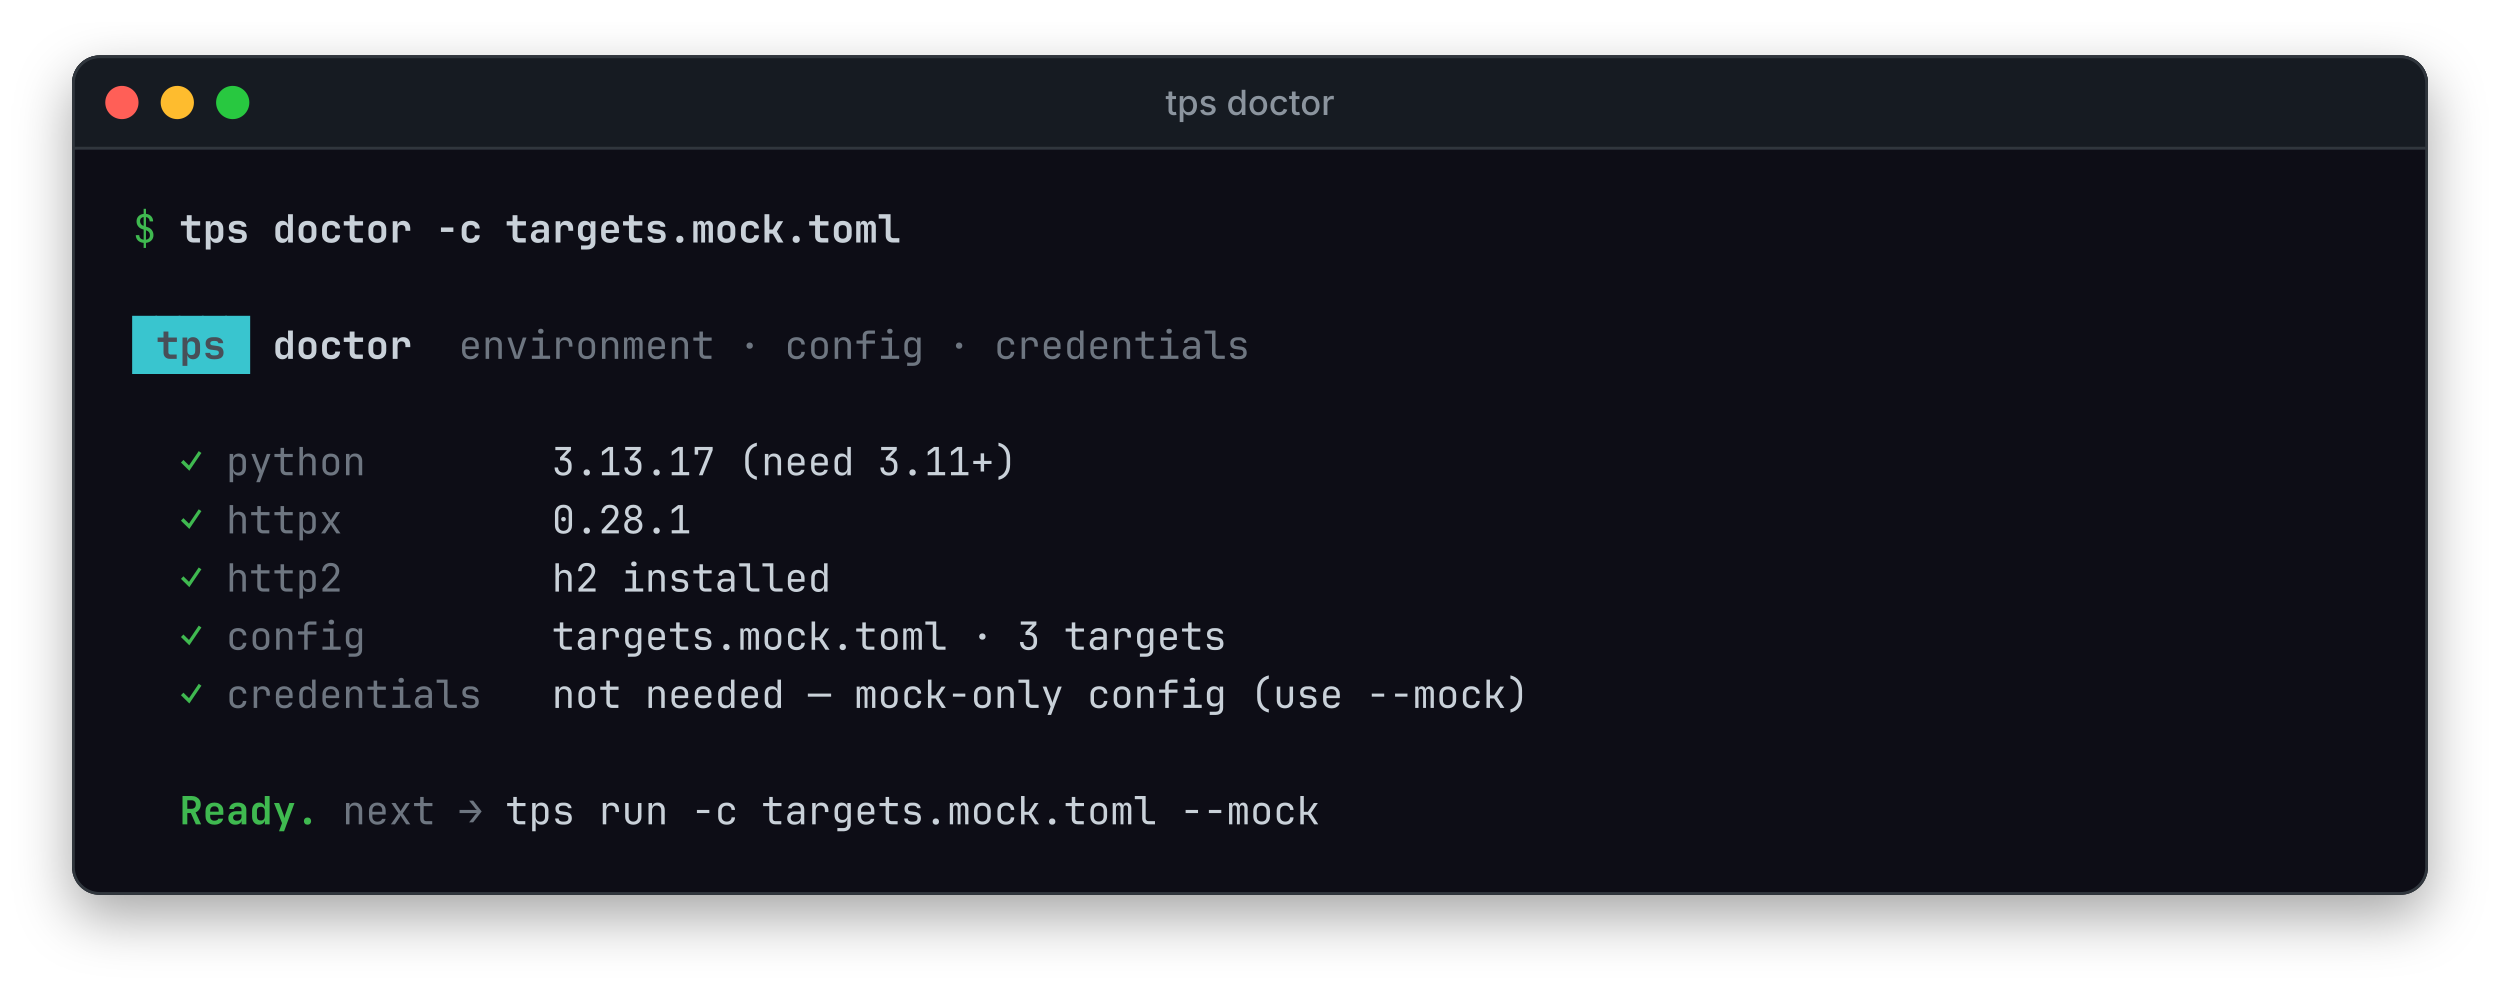
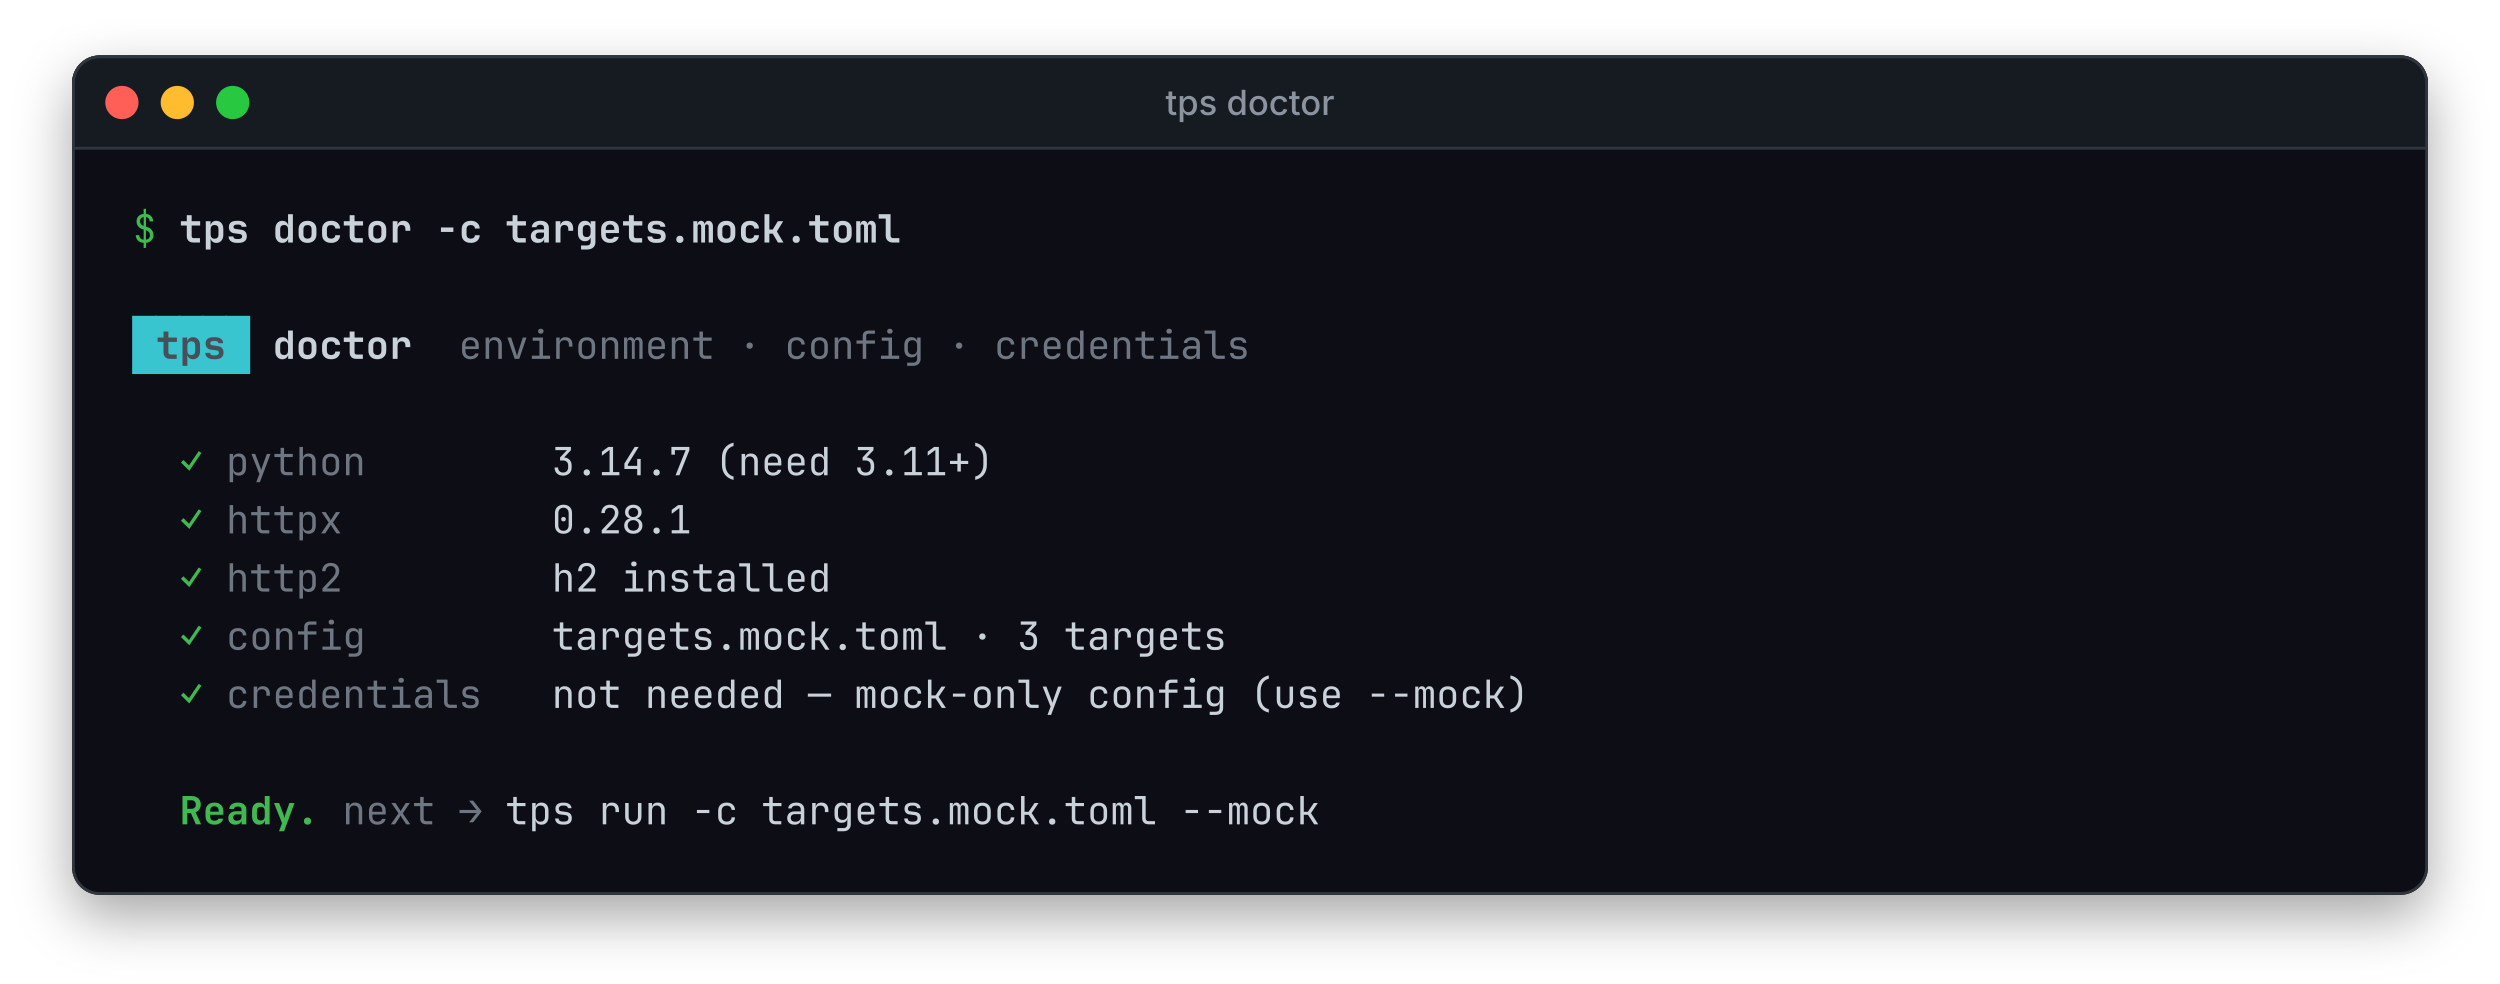
<svg xmlns="http://www.w3.org/2000/svg" width="902.4" height="355" viewBox="0 0 902.4 355" role="img" aria-label="tps doctor">
  <defs>
    <filter id="shadow" x="-10%" y="-10%" width="120%" height="130%">
      <feDropShadow dx="0" dy="8" stdDeviation="10" flood-color="#000" flood-opacity="0.35" />
    </filter>
    <clipPath id="win">
      <rect width="850.4" height="303" rx="10" />
    </clipPath>
    <path id="gr24" d="M3.85 1.96V0.13Q2.53 0.01 1.79 -0.72Q1.04 -1.46 1.01 -2.66H2.27Q2.27 -1.97 2.68 -1.54Q3.09 -1.11 3.85 -1.01V-4.68L3.47 -4.79Q2.42 -5.11 1.85 -5.87Q1.29 -6.62 1.29 -7.64Q1.29 -8.76 1.98 -9.49Q2.67 -10.22 3.85 -10.33V-12.18H4.69V-10.35Q5.85 -10.23 6.55 -9.51Q7.25 -8.78 7.27 -7.63H6.01Q6.01 -8.29 5.66 -8.7Q5.32 -9.11 4.69 -9.21V-5.74L5.25 -5.56Q6.27 -5.24 6.83 -4.47Q7.39 -3.7 7.39 -2.66Q7.39 -1.51 6.66 -0.76Q5.92 0 4.69 0.13V1.96ZM2.55 -7.76Q2.55 -7.13 2.88 -6.66Q3.22 -6.2 3.85 -6.01V-9.21Q3.23 -9.11 2.89 -8.74Q2.55 -8.36 2.55 -7.76ZM4.69 -1.01Q5.38 -1.12 5.75 -1.54Q6.13 -1.96 6.13 -2.63Q6.13 -3.25 5.8 -3.7Q5.47 -4.16 4.86 -4.35L4.69 -4.41Z" />
    <path id="gb74" d="M4.97 0Q3.89 0 3.25 -0.62Q2.62 -1.25 2.62 -2.31V-6.12H0.49V-7.7H2.62V-9.87H4.38V-7.7H7.45V-6.12H4.38V-2.35Q4.38 -2.02 4.57 -1.8Q4.76 -1.58 5.1 -1.58H7.38V0Z" />
    <path id="gb70" d="M1.08 2.52V-7.7H2.79V-6.29Q3 -7.01 3.54 -7.43Q4.09 -7.84 4.9 -7.84Q5.64 -7.84 6.21 -7.48Q6.78 -7.11 7.09 -6.45Q7.41 -5.78 7.41 -4.9V-2.81Q7.41 -1.48 6.72 -0.67Q6.03 0.14 4.9 0.14Q4.09 0.14 3.54 -0.28Q2.98 -0.7 2.77 -1.46L2.83 0.36V2.52ZM4.24 -1.37Q4.91 -1.37 5.29 -1.74Q5.66 -2.1 5.66 -2.86V-4.84Q5.66 -5.6 5.29 -5.96Q4.91 -6.33 4.24 -6.33Q3.57 -6.33 3.2 -5.92Q2.83 -5.52 2.83 -4.77V-2.93Q2.83 -2.18 3.2 -1.78Q3.57 -1.37 4.24 -1.37Z" />
    <path id="gb73" d="M3.88 0.13Q2.51 0.13 1.71 -0.5Q0.91 -1.12 0.91 -2.18H2.63Q2.63 -1.74 2.96 -1.5Q3.29 -1.26 3.88 -1.26H4.49Q5.12 -1.26 5.47 -1.5Q5.81 -1.74 5.81 -2.18Q5.81 -2.6 5.57 -2.81Q5.33 -3.01 4.84 -3.08L2.93 -3.33Q2 -3.46 1.51 -4.05Q1.01 -4.63 1.01 -5.57Q1.01 -6.66 1.74 -7.25Q2.46 -7.83 3.84 -7.83H4.48Q5.77 -7.83 6.55 -7.24Q7.34 -6.65 7.36 -5.67H5.63Q5.61 -6.03 5.31 -6.25Q5 -6.47 4.48 -6.47H3.84Q3.28 -6.47 2.98 -6.24Q2.69 -6.01 2.69 -5.61Q2.69 -5.26 2.91 -5.1Q3.12 -4.93 3.54 -4.89L5.35 -4.63Q6.41 -4.51 6.95 -3.88Q7.49 -3.26 7.49 -2.21Q7.49 -1.09 6.73 -0.48Q5.96 0.13 4.49 0.13Z" />
    <path id="gb64" d="M3.5 0.14Q2.38 0.14 1.69 -0.66Q0.99 -1.46 0.99 -2.8V-4.89Q0.99 -6.24 1.68 -7.04Q2.37 -7.84 3.5 -7.84Q4.3 -7.84 4.85 -7.43Q5.4 -7.03 5.63 -6.3L5.57 -8.06V-10.22H7.32V0H5.61V-1.4Q5.4 -0.67 4.86 -0.27Q4.31 0.14 3.5 0.14ZM4.16 -1.37Q4.83 -1.37 5.2 -1.78Q5.57 -2.18 5.57 -2.93V-4.77Q5.57 -5.52 5.2 -5.92Q4.83 -6.33 4.16 -6.33Q3.49 -6.33 3.12 -5.96Q2.74 -5.6 2.74 -4.84V-2.86Q2.74 -2.1 3.12 -1.74Q3.49 -1.37 4.16 -1.37Z" />
    <path id="gb6f" d="M4.2 0.13Q2.72 0.13 1.85 -0.71Q0.98 -1.54 0.98 -2.95V-4.75Q0.98 -6.17 1.85 -7Q2.72 -7.83 4.2 -7.83Q5.68 -7.83 6.55 -7Q7.42 -6.17 7.42 -4.75V-2.95Q7.42 -1.54 6.55 -0.71Q5.68 0.13 4.2 0.13ZM4.2 -1.4Q4.9 -1.4 5.29 -1.79Q5.67 -2.17 5.67 -2.9V-4.8Q5.67 -5.53 5.29 -5.92Q4.9 -6.3 4.2 -6.3Q3.5 -6.3 3.12 -5.92Q2.73 -5.53 2.73 -4.8V-2.9Q2.73 -2.17 3.12 -1.79Q3.5 -1.4 4.2 -1.4Z" />
    <path id="gb63" d="M4.33 0.14Q3.33 0.14 2.6 -0.23Q1.86 -0.6 1.46 -1.28Q1.05 -1.96 1.05 -2.88V-4.82Q1.05 -5.74 1.46 -6.42Q1.86 -7.1 2.6 -7.47Q3.33 -7.84 4.33 -7.84Q5.77 -7.84 6.64 -7.09Q7.52 -6.34 7.56 -5.05H5.84Q5.8 -5.66 5.38 -5.98Q4.97 -6.31 4.33 -6.31Q3.61 -6.31 3.21 -5.93Q2.8 -5.54 2.8 -4.83V-2.88Q2.8 -2.17 3.21 -1.78Q3.61 -1.39 4.33 -1.39Q4.98 -1.39 5.39 -1.72Q5.8 -2.04 5.84 -2.65H7.56Q7.52 -1.36 6.64 -0.61Q5.77 0.14 4.33 0.14Z" />
    <path id="gb72" d="M1.36 0V-7.7H3.07V-6.2Q3.21 -6.96 3.76 -7.4Q4.31 -7.84 5.19 -7.84Q6.37 -7.84 7.03 -7.08Q7.69 -6.33 7.69 -4.97V-4.24H5.94V-4.89Q5.94 -5.59 5.57 -5.96Q5.21 -6.33 4.54 -6.33Q3.84 -6.33 3.47 -5.91Q3.11 -5.49 3.11 -4.72V0Z" />
    <path id="gb2d" d="M1.96 -3.81V-5.43H6.44V-3.81Z" />
    <path id="gb61" d="M3.35 0.14Q2.17 0.14 1.49 -0.52Q0.81 -1.19 0.81 -2.27Q0.81 -3.39 1.58 -4.05Q2.35 -4.72 3.7 -4.72H5.57V-5.26Q5.57 -6.43 4.21 -6.43Q3.6 -6.43 3.23 -6.19Q2.87 -5.95 2.83 -5.52H1.15Q1.2 -6.55 2.02 -7.2Q2.84 -7.84 4.23 -7.84Q5.7 -7.84 6.51 -7.15Q7.32 -6.47 7.32 -5.22V0H5.61V-1.44Q5.52 -0.7 4.91 -0.28Q4.31 0.14 3.35 0.14ZM3.91 -1.29Q4.68 -1.29 5.12 -1.67Q5.57 -2.04 5.57 -2.67V-3.58H3.78Q3.21 -3.58 2.87 -3.26Q2.53 -2.94 2.53 -2.44Q2.53 -1.92 2.89 -1.6Q3.25 -1.29 3.91 -1.29Z" />
    <path id="gb67" d="M2.13 2.52V1.06H4.3Q4.91 1.06 5.25 0.74Q5.59 0.41 5.59 -0.15V-0.62L5.61 -1.82Q5.38 -1.18 4.85 -0.82Q4.33 -0.46 3.57 -0.46Q2.39 -0.46 1.7 -1.25Q1.01 -2.04 1.01 -3.4V-4.9Q1.01 -6.24 1.7 -7.04Q2.39 -7.84 3.57 -7.84Q4.33 -7.84 4.85 -7.48Q5.38 -7.13 5.61 -6.47V-7.7H7.32V-0.11Q7.32 1.11 6.52 1.81Q5.71 2.52 4.33 2.52ZM4.16 -1.96Q4.83 -1.96 5.2 -2.36Q5.57 -2.76 5.57 -3.47V-4.82Q5.57 -5.53 5.2 -5.93Q4.83 -6.33 4.16 -6.33Q3.49 -6.33 3.12 -5.94Q2.76 -5.56 2.76 -4.87V-3.42Q2.76 -2.73 3.12 -2.34Q3.49 -1.96 4.16 -1.96Z" />
    <path id="gb65" d="M4.21 0.14Q3.23 0.14 2.51 -0.24Q1.78 -0.62 1.38 -1.31Q0.98 -2 0.98 -2.94V-4.76Q0.98 -5.7 1.38 -6.39Q1.78 -7.08 2.51 -7.46Q3.23 -7.84 4.21 -7.84Q5.18 -7.84 5.9 -7.46Q6.62 -7.08 7.02 -6.41Q7.42 -5.73 7.42 -4.82V-3.42H2.66V-2.88Q2.66 -2.1 3.07 -1.7Q3.47 -1.3 4.21 -1.3Q4.76 -1.3 5.14 -1.49Q5.53 -1.68 5.6 -2.04H7.34Q7.15 -1.05 6.3 -0.46Q5.45 0.14 4.21 0.14ZM2.66 -4.82V-4.55L5.74 -4.56V-4.83Q5.74 -5.63 5.35 -6.06Q4.96 -6.5 4.21 -6.5Q3.44 -6.5 3.05 -6.05Q2.66 -5.61 2.66 -4.82Z" />
    <path id="gb2e" d="M4.2 0.14Q3.61 0.14 3.25 -0.22Q2.9 -0.57 2.9 -1.15Q2.9 -1.72 3.25 -2.09Q3.61 -2.45 4.2 -2.45Q4.79 -2.45 5.14 -2.09Q5.5 -1.72 5.5 -1.15Q5.5 -0.57 5.14 -0.22Q4.79 0.14 4.2 0.14Z" />
    <path id="gb6d" d="M0.66 0V-7.7H2.11V-6.58H2.16Q2.2 -7.14 2.55 -7.49Q2.9 -7.84 3.43 -7.84Q3.95 -7.84 4.31 -7.51Q4.68 -7.18 4.8 -6.62Q4.86 -7.18 5.21 -7.51Q5.57 -7.84 6.12 -7.84Q6.82 -7.84 7.28 -7.29Q7.74 -6.73 7.74 -5.87V0H6.2V-5.74Q6.2 -6.12 6.03 -6.34Q5.85 -6.55 5.53 -6.55Q4.9 -6.55 4.9 -5.74V0H3.5V-5.74Q3.5 -6.12 3.34 -6.34Q3.18 -6.55 2.87 -6.55Q2.2 -6.55 2.2 -5.74V0Z" />
    <path id="gb6b" d="M1.15 0V-10.22H2.9V-4.68H4.13L5.96 -7.7H7.91L5.63 -3.98L7.99 0H6.01L4.13 -3.19H2.9V0Z" />
    <path id="gb6c" d="M5.45 0Q4.3 0 3.6 -0.69Q2.91 -1.37 2.91 -2.49V-8.64H0.38V-10.22H4.66V-2.53Q4.66 -2.1 4.91 -1.84Q5.15 -1.58 5.57 -1.58H7.83V0Z" />
    <path id="gr65" d="M4.2 0.14Q2.84 0.14 2.01 -0.68Q1.18 -1.5 1.18 -2.94V-4.76Q1.18 -6.2 2.01 -7.02Q2.84 -7.84 4.2 -7.84Q5.11 -7.84 5.79 -7.48Q6.47 -7.11 6.85 -6.45Q7.22 -5.8 7.22 -4.9V-3.53H2.41V-2.8Q2.41 -1.95 2.9 -1.45Q3.39 -0.95 4.2 -0.95Q4.9 -0.95 5.36 -1.23Q5.81 -1.5 5.91 -1.96H7.17Q7.04 -0.99 6.23 -0.43Q5.42 0.14 4.2 0.14ZM2.41 -4.51H5.99V-4.9Q5.99 -5.81 5.52 -6.31Q5.05 -6.8 4.2 -6.8Q3.35 -6.8 2.88 -6.31Q2.41 -5.81 2.41 -4.9Z" />
    <path id="gr6e" d="M1.29 0V-7.7H2.55V-6.23H2.56Q2.66 -7 3.19 -7.42Q3.72 -7.84 4.61 -7.84Q5.77 -7.84 6.45 -7.13Q7.14 -6.41 7.14 -5.18V0H5.88V-4.96Q5.88 -5.84 5.44 -6.31Q5 -6.78 4.24 -6.78Q3.46 -6.78 3 -6.29Q2.55 -5.8 2.55 -4.9V0Z" />
    <path id="gr76" d="M3.37 0 0.76 -7.7H2.11L3.79 -2.52Q3.95 -2.06 4.06 -1.63Q4.17 -1.2 4.23 -0.97Q4.3 -1.2 4.4 -1.63Q4.49 -2.06 4.63 -2.52L6.31 -7.7H7.64L5.03 0Z" />
    <path id="gr69" d="M1.19 0V-1.15H3.92V-6.55H1.47V-7.7H5.18V-1.15H7.77V0ZM4.41 -9.09Q3.95 -9.09 3.68 -9.32Q3.42 -9.56 3.42 -9.97Q3.42 -10.39 3.68 -10.63Q3.95 -10.88 4.41 -10.88Q4.87 -10.88 5.14 -10.63Q5.4 -10.39 5.4 -9.97Q5.4 -9.56 5.14 -9.32Q4.87 -9.09 4.41 -9.09Z" />
    <path id="gr72" d="M1.57 0V-7.7H2.83V-6.23H2.86Q2.95 -6.97 3.49 -7.41Q4.02 -7.84 4.91 -7.84Q6.12 -7.84 6.77 -7.12Q7.42 -6.4 7.42 -5.07V-4.41H6.16V-5.07Q6.16 -6.75 4.52 -6.75Q3.7 -6.75 3.26 -6.27Q2.83 -5.8 2.83 -4.9V0Z" />
    <path id="gr6f" d="M4.2 0.11Q2.81 0.11 2 -0.7Q1.18 -1.51 1.18 -2.97V-4.73Q1.18 -6.2 1.99 -7.01Q2.8 -7.81 4.2 -7.81Q5.6 -7.81 6.41 -7.01Q7.22 -6.2 7.22 -4.73V-2.97Q7.22 -1.51 6.41 -0.7Q5.59 0.11 4.2 0.11ZM4.2 -1.01Q5.03 -1.01 5.5 -1.47Q5.96 -1.93 5.96 -2.83V-4.87Q5.96 -5.77 5.5 -6.23Q5.03 -6.69 4.2 -6.69Q3.39 -6.69 2.91 -6.23Q2.44 -5.77 2.44 -4.87V-2.83Q2.44 -1.93 2.91 -1.47Q3.39 -1.01 4.2 -1.01Z" />
    <path id="gr6d" d="M0.84 0V-7.7H1.93V-6.68H1.96Q2.03 -7.2 2.37 -7.52Q2.72 -7.84 3.25 -7.84Q3.75 -7.84 4.1 -7.55Q4.45 -7.25 4.61 -6.75H4.62Q4.72 -7.25 5.06 -7.55Q5.4 -7.84 5.94 -7.84Q6.68 -7.84 7.12 -7.29Q7.56 -6.73 7.56 -5.85V0H6.38V-5.87Q6.38 -6.33 6.16 -6.6Q5.94 -6.87 5.54 -6.87Q5.17 -6.87 4.94 -6.61Q4.72 -6.34 4.72 -5.88V0H3.68V-5.87Q3.68 -6.33 3.46 -6.6Q3.23 -6.87 2.86 -6.87Q2.46 -6.87 2.24 -6.61Q2.02 -6.34 2.02 -5.88V0Z" />
    <path id="gr74" d="M4.97 0Q4.02 0 3.44 -0.55Q2.87 -1.11 2.87 -2.03V-6.55H0.66V-7.7H2.87V-9.87H4.13V-7.7H7.28V-6.55H4.13V-2.03Q4.13 -1.64 4.36 -1.39Q4.59 -1.15 4.97 -1.15H7.21V0Z" />
    <path id="grb7" d="M4.2 -3.64Q3.68 -3.64 3.37 -3.95Q3.05 -4.26 3.05 -4.75Q3.05 -5.26 3.37 -5.59Q3.68 -5.91 4.2 -5.91Q4.72 -5.91 5.03 -5.59Q5.35 -5.26 5.35 -4.75Q5.35 -4.26 5.03 -3.95Q4.72 -3.64 4.2 -3.64Z" />
    <path id="gr63" d="M4.31 0.14Q2.91 0.14 2.07 -0.64Q1.23 -1.43 1.23 -2.8V-4.9Q1.23 -6.27 2.07 -7.06Q2.91 -7.84 4.31 -7.84Q5.64 -7.84 6.46 -7.13Q7.28 -6.41 7.32 -5.18H6.06Q6.02 -5.92 5.56 -6.32Q5.1 -6.72 4.31 -6.72Q3.49 -6.72 2.99 -6.25Q2.49 -5.78 2.49 -4.91V-2.8Q2.49 -1.93 2.99 -1.46Q3.49 -0.98 4.31 -0.98Q5.1 -0.98 5.56 -1.39Q6.02 -1.79 6.06 -2.52H7.32Q7.28 -1.29 6.46 -0.57Q5.64 0.14 4.31 0.14Z" />
    <path id="gr66" d="M3.01 0V-5.5H0.77V-6.65H3.01V-8.26Q3.01 -9.17 3.58 -9.7Q4.16 -10.22 5.17 -10.22H7.42V-9.07H5.17Q4.27 -9.07 4.27 -8.26V-6.65H7.42V-5.5H4.27V0Z" />
    <path id="gr67" d="M2.25 2.52V1.37H4.42Q5.08 1.37 5.46 1Q5.84 0.63 5.84 0V-0.7L5.87 -1.96H5.82Q5.71 -1.27 5.17 -0.9Q4.62 -0.53 3.79 -0.53Q2.6 -0.53 1.92 -1.29Q1.23 -2.04 1.23 -3.36V-4.98Q1.23 -6.3 1.92 -7.07Q2.6 -7.84 3.79 -7.84Q4.62 -7.84 5.17 -7.45Q5.71 -7.06 5.82 -6.37H5.85V-7.7H7.1V0Q7.1 1.16 6.38 1.84Q5.66 2.52 4.41 2.52ZM4.17 -1.58Q4.96 -1.58 5.4 -2.07Q5.85 -2.56 5.85 -3.43V-4.9Q5.85 -5.77 5.4 -6.26Q4.96 -6.75 4.17 -6.75Q3.37 -6.75 2.93 -6.29Q2.49 -5.82 2.49 -5.04V-3.29Q2.49 -2.51 2.93 -2.04Q3.37 -1.58 4.17 -1.58Z" />
    <path id="gr64" d="M3.75 0.14Q2.6 0.14 1.91 -0.63Q1.22 -1.4 1.22 -2.72V-4.97Q1.22 -6.3 1.9 -7.07Q2.59 -7.84 3.75 -7.84Q4.62 -7.84 5.19 -7.41Q5.75 -6.97 5.87 -6.23H5.88L5.85 -7.98V-10.22H7.11V0H5.85V-1.47H5.84Q5.74 -0.71 5.18 -0.29Q4.62 0.14 3.75 0.14ZM4.17 -0.95Q4.96 -0.95 5.4 -1.44Q5.85 -1.93 5.85 -2.8V-4.9Q5.85 -5.77 5.4 -6.26Q4.96 -6.75 4.17 -6.75Q3.37 -6.75 2.93 -6.33Q2.48 -5.92 2.48 -4.97V-2.73Q2.48 -1.79 2.93 -1.37Q3.37 -0.95 4.17 -0.95Z" />
    <path id="gr61" d="M3.53 0.14Q2.34 0.14 1.64 -0.52Q0.94 -1.19 0.94 -2.27Q0.94 -2.98 1.26 -3.51Q1.58 -4.05 2.16 -4.35Q2.73 -4.65 3.47 -4.65H5.85V-5.25Q5.85 -6.75 4.21 -6.75Q3.49 -6.75 3.04 -6.48Q2.59 -6.22 2.56 -5.74H1.3Q1.37 -6.65 2.15 -7.25Q2.93 -7.84 4.21 -7.84Q5.61 -7.84 6.36 -7.17Q7.11 -6.5 7.11 -5.29V0H5.87V-1.4H5.84Q5.73 -0.69 5.12 -0.27Q4.52 0.14 3.53 0.14ZM3.84 -0.92Q4.76 -0.92 5.31 -1.37Q5.85 -1.82 5.85 -2.59V-3.67H3.61Q3 -3.67 2.61 -3.3Q2.23 -2.93 2.23 -2.31Q2.23 -1.67 2.65 -1.29Q3.08 -0.92 3.84 -0.92Z" />
    <path id="gr6c" d="M5.32 0Q4.3 0 3.69 -0.59Q3.08 -1.19 3.08 -2.17V-9.07H0.42V-10.22H4.34V-2.17Q4.34 -1.69 4.61 -1.42Q4.87 -1.15 5.32 -1.15H7.7V0Z" />
    <path id="gr73" d="M3.89 0.11Q2.6 0.11 1.9 -0.47Q1.19 -1.05 1.19 -2.11H2.45Q2.45 -1.58 2.83 -1.28Q3.21 -0.98 3.89 -0.98H4.51Q5.21 -0.98 5.59 -1.29Q5.98 -1.6 5.98 -2.16Q5.98 -3.15 5.07 -3.28L2.94 -3.58Q2.16 -3.7 1.72 -4.24Q1.29 -4.77 1.29 -5.66Q1.29 -6.66 1.98 -7.24Q2.67 -7.81 3.89 -7.81H4.51Q5.63 -7.81 6.33 -7.26Q7.04 -6.71 7.1 -5.81H5.82Q5.8 -6.22 5.44 -6.48Q5.08 -6.75 4.51 -6.75H3.89Q3.25 -6.75 2.88 -6.45Q2.52 -6.16 2.52 -5.66Q2.52 -4.84 3.26 -4.73L5.25 -4.45Q7.21 -4.17 7.21 -2.16Q7.21 -1.08 6.5 -0.48Q5.8 0.11 4.51 0.11Z" />
    <path id="gr2713" d="M0.52 -4.59 1.4 -5.52 3.42 -3.53 6.93 -8.71 7.9 -8.04 3.54 -1.61Z" />
    <path id="gr70" d="M1.29 2.52V-7.7H2.55V-6.23H2.56Q2.66 -6.99 3.22 -7.41Q3.78 -7.84 4.65 -7.84Q5.81 -7.84 6.5 -7.08Q7.18 -6.31 7.18 -4.98V-2.73Q7.18 -1.4 6.5 -0.63Q5.81 0.14 4.65 0.14Q3.78 0.14 3.22 -0.29Q2.66 -0.73 2.56 -1.47H2.52L2.55 0.28V2.52ZM4.23 -0.95Q5.03 -0.95 5.47 -1.37Q5.92 -1.79 5.92 -2.73V-4.97Q5.92 -5.92 5.47 -6.33Q5.03 -6.75 4.23 -6.75Q3.46 -6.75 3 -6.26Q2.55 -5.77 2.55 -4.9V-2.8Q2.55 -1.93 3 -1.44Q3.46 -0.95 4.23 -0.95Z" />
    <path id="gr79" d="M2.49 2.52 3.63 -0.48 0.76 -7.7H2.11L3.93 -2.94Q4.05 -2.66 4.14 -2.35Q4.24 -2.04 4.28 -1.82Q4.33 -2.04 4.42 -2.35Q4.52 -2.66 4.62 -2.94L6.31 -7.7H7.64L3.81 2.52Z" />
    <path id="gr68" d="M1.29 0V-10.22H2.55V-6.23H2.56Q2.66 -7 3.19 -7.42Q3.72 -7.84 4.61 -7.84Q5.77 -7.84 6.45 -7.13Q7.14 -6.41 7.14 -5.18V0H5.88V-4.97Q5.88 -5.84 5.44 -6.31Q5 -6.78 4.24 -6.78Q3.46 -6.78 3 -6.29Q2.55 -5.8 2.55 -4.9V0Z" />
    <path id="gr33" d="M4.05 0.14Q2.63 0.14 1.81 -0.65Q0.98 -1.44 0.98 -2.8H2.24Q2.24 -1.96 2.73 -1.47Q3.22 -0.98 4.06 -0.98Q4.9 -0.98 5.39 -1.47Q5.88 -1.96 5.88 -2.8V-3.5Q5.88 -4.34 5.39 -4.83Q4.9 -5.32 4.06 -5.32H2.95V-6.41L5.46 -9.07H1.26V-10.22H6.89V-9.04L4.42 -6.43Q5.68 -6.33 6.41 -5.55Q7.14 -4.77 7.14 -3.5V-2.8Q7.14 -1.44 6.31 -0.65Q5.47 0.14 4.05 0.14Z" />
    <path id="gr2e" d="M4.2 0.14Q3.68 0.14 3.37 -0.17Q3.05 -0.48 3.05 -0.97Q3.05 -1.48 3.37 -1.81Q3.68 -2.13 4.2 -2.13Q4.72 -2.13 5.03 -1.81Q5.35 -1.48 5.35 -0.97Q5.35 -0.48 5.03 -0.17Q4.72 0.14 4.2 0.14Z" />
    <path id="gr31" d="M1.26 0V-1.15H4.03V-9.13L1.26 -7.06V-8.5L3.57 -10.22H5.29V-1.15H7.56V0Z" />
+     <path id="gr34" d="M5.6 0V-2.24H0.98V-4.21L4.7 -10.22H6.13L2.24 -3.93V-3.39H5.6V-5.88H6.86V0Z" />
    <path id="gr37" d="M2.66 0 6.3 -9.07H2.41V-7.42H1.15V-10.22H7.64V-9.04L4.03 0Z" />
    <path id="gr28" d="M6.79 1.68Q4.79 1.23 3.69 -0.2Q2.59 -1.62 2.59 -3.78V-6.3Q2.59 -8.46 3.69 -9.88Q4.79 -11.31 6.79 -11.76V-10.54Q5.89 -10.33 5.23 -9.74Q4.56 -9.16 4.21 -8.28Q3.85 -7.41 3.85 -6.3V-3.78Q3.85 -2.69 4.21 -1.81Q4.56 -0.92 5.23 -0.34Q5.89 0.25 6.79 0.46Z" />
    <path id="gr2b" d="M3.58 -1.33V-4.06H0.91V-5.18H3.58V-7.91H4.82V-5.18H7.49V-4.06H4.82V-1.33Z" />
    <path id="gr29" d="M1.61 1.68V0.46Q2.52 0.25 3.18 -0.34Q3.84 -0.92 4.19 -1.81Q4.55 -2.69 4.55 -3.78V-6.3Q4.55 -7.41 4.19 -8.28Q3.84 -9.16 3.18 -9.74Q2.52 -10.33 1.61 -10.54V-11.76Q3.61 -11.31 4.71 -9.88Q5.81 -8.46 5.81 -6.3V-3.78Q5.81 -1.62 4.71 -0.2Q3.61 1.23 1.61 1.68Z" />
    <path id="gr78" d="M0.7 0 3.43 -3.96 0.87 -7.7H2.35L3.88 -5.32Q3.98 -5.17 4.07 -4.98Q4.16 -4.8 4.21 -4.69Q4.26 -4.8 4.35 -4.98Q4.44 -5.17 4.54 -5.32L6.06 -7.7H7.55L4.98 -3.95L7.7 0H6.22L4.56 -2.52Q4.47 -2.67 4.38 -2.88Q4.28 -3.08 4.21 -3.21Q4.16 -3.08 4.05 -2.88Q3.95 -2.67 3.84 -2.52L2.18 0Z" />
    <path id="gr30" d="M4.2 0.14Q2.79 0.14 1.95 -0.68Q1.12 -1.5 1.12 -2.87V-7.35Q1.12 -8.72 1.95 -9.54Q2.79 -10.36 4.2 -10.36Q5.61 -10.36 6.45 -9.54Q7.28 -8.72 7.28 -7.35V-2.87Q7.28 -1.96 6.9 -1.28Q6.52 -0.6 5.83 -0.23Q5.14 0.14 4.2 0.14ZM4.2 -0.94Q5.04 -0.94 5.55 -1.48Q6.06 -2.02 6.06 -2.87V-7.35Q6.06 -8.2 5.55 -8.74Q5.04 -9.28 4.2 -9.28Q3.36 -9.28 2.85 -8.74Q2.34 -8.2 2.34 -7.35V-2.87Q2.34 -2.02 2.85 -1.48Q3.36 -0.94 4.2 -0.94ZM4.2 -4.34Q3.82 -4.34 3.59 -4.55Q3.36 -4.76 3.36 -5.15Q3.36 -5.53 3.59 -5.73Q3.82 -5.94 4.2 -5.94Q4.58 -5.94 4.81 -5.73Q5.04 -5.53 5.04 -5.15Q5.04 -4.76 4.81 -4.55Q4.58 -4.34 4.2 -4.34Z" />
    <path id="gr32" d="M1.2 0V-1.16L4.61 -4.8Q5.35 -5.59 5.66 -6.2Q5.96 -6.82 5.96 -7.41Q5.96 -8.25 5.48 -8.74Q5 -9.24 4.17 -9.24Q3.32 -9.24 2.82 -8.73Q2.32 -8.22 2.32 -7.35H1.06Q1.11 -8.74 1.95 -9.55Q2.79 -10.36 4.17 -10.36Q5.59 -10.36 6.42 -9.56Q7.25 -8.76 7.25 -7.39Q7.25 -6.66 6.85 -5.85Q6.45 -5.04 5.49 -4.03L2.73 -1.15H7.38V0Z" />
    <path id="gr38" d="M4.2 0.14Q3.23 0.14 2.49 -0.24Q1.75 -0.62 1.34 -1.29Q0.92 -1.97 0.92 -2.86Q0.92 -3.82 1.48 -4.52Q2.03 -5.22 2.95 -5.38V-5.42Q2.16 -5.6 1.68 -6.22Q1.2 -6.85 1.2 -7.66Q1.2 -8.46 1.58 -9.06Q1.96 -9.67 2.64 -10.02Q3.32 -10.36 4.2 -10.36Q5.1 -10.36 5.77 -10.02Q6.44 -9.67 6.82 -9.06Q7.2 -8.46 7.2 -7.66Q7.2 -6.85 6.72 -6.22Q6.24 -5.6 5.45 -5.42V-5.38Q6.37 -5.22 6.92 -4.52Q7.48 -3.82 7.48 -2.86Q7.48 -1.97 7.06 -1.29Q6.65 -0.62 5.92 -0.24Q5.18 0.14 4.2 0.14ZM4.2 -5.91Q4.98 -5.91 5.46 -6.37Q5.94 -6.83 5.94 -7.57Q5.94 -8.32 5.46 -8.78Q4.98 -9.24 4.2 -9.24Q3.43 -9.24 2.95 -8.78Q2.46 -8.32 2.46 -7.57Q2.46 -6.83 2.95 -6.37Q3.43 -5.91 4.2 -5.91ZM4.2 -0.99Q5.1 -0.99 5.66 -1.52Q6.22 -2.04 6.22 -2.88Q6.22 -3.74 5.66 -4.26Q5.1 -4.79 4.2 -4.79Q3.3 -4.79 2.74 -4.26Q2.18 -3.74 2.18 -2.88Q2.18 -2.04 2.74 -1.52Q3.3 -0.99 4.2 -0.99Z" />
    <path id="gr6b" d="M1.36 0V-10.22H2.62V-4.52H4.09L6.24 -7.7H7.69L5.21 -4.03L7.83 0H6.36L4.12 -3.43H2.62V0Z" />
    <path id="gr2014" d="M0 -4.06V-5.18H8.4V-4.06Z" />
    <path id="gr2d" d="M1.96 -4.06V-5.18H6.44V-4.06Z" />
    <path id="gr75" d="M4.19 0.14Q2.86 0.14 2.06 -0.65Q1.26 -1.44 1.26 -2.8V-7.7H2.52V-2.8Q2.52 -1.96 2.97 -1.46Q3.42 -0.97 4.19 -0.97Q4.97 -0.97 5.42 -1.46Q5.88 -1.96 5.88 -2.8V-7.7H7.14V-2.8Q7.14 -1.44 6.33 -0.65Q5.52 0.14 4.19 0.14Z" />
    <path id="gb52" d="M1.08 0V-10.22H4.3Q5.32 -10.22 6.07 -9.84Q6.82 -9.46 7.24 -8.79Q7.66 -8.11 7.66 -7.18Q7.66 -6.16 7.15 -5.4Q6.65 -4.63 5.8 -4.31L7.8 0H5.88L4.09 -4.06H2.81V0ZM2.81 -5.6H4.3Q5.04 -5.6 5.46 -6.01Q5.88 -6.41 5.88 -7.13Q5.88 -7.84 5.45 -8.26Q5.03 -8.68 4.3 -8.68H2.81Z" />
    <path id="gb79" d="M2.31 2.52 3.4 -0.42 0.5 -7.7H2.35L3.84 -3.77Q3.96 -3.42 4.09 -3Q4.21 -2.59 4.27 -2.24Q4.31 -2.59 4.43 -3Q4.55 -3.42 4.68 -3.77L6.05 -7.7H7.9L4.14 2.52Z" />
    <path id="gr2192" d="M3.72 -0.7 5.94 -3.51Q6.3 -3.99 6.66 -4.06H0.28V-5.18H6.59Q6.43 -5.25 6.25 -5.39Q6.08 -5.53 5.94 -5.71L3.72 -8.54H5.19L8.26 -4.63L5.18 -0.7Z" />
  </defs>
  <g transform="translate(26 20)">
    <rect width="850.4" height="303" rx="10" fill="#0d1117" filter="url(#shadow)" />
    <g clip-path="url(#win)">
      <rect width="850.4" height="34" fill="#161b22" />
      <rect y="33" width="850.4" height="1" fill="#30363d" />
      <circle cx="18" cy="17" r="6" fill="#ff5f57" />
      <circle cx="38" cy="17" r="6" fill="#febc2e" />
      <circle cx="58" cy="17" r="6" fill="#28c840" />
      <path d="M398.49 14.68H397.13V13.05H395.79V14.68H394.8V15.77H395.79V19.77C395.79 20.93 396.5 21.59 397.74 21.59C398.05 21.59 398.4 21.55 398.68 21.45L398.45 20.38C398.28 20.41 398.02 20.45 397.88 20.45C397.35 20.45 397.13 20.21 397.13 19.66V15.77H398.49ZM399.83 24.05H401.17V20.43H401.25C401.48 20.87 401.98 21.63 403.22 21.63C404.88 21.63 406.07 20.31 406.07 18.11C406.07 15.88 404.85 14.59 403.22 14.59C401.94 14.59 401.48 15.37 401.25 15.79H401.14V14.68H399.83ZM402.92 20.49C401.78 20.49 401.15 19.52 401.15 18.09C401.15 16.68 401.77 15.73 402.92 15.73C404.1 15.73 404.7 16.75 404.7 18.09C404.7 19.45 404.08 20.49 402.92 20.49ZM410.01 21.64C411.67 21.64 412.82 20.76 412.82 19.52C412.82 18.57 412.22 17.96 410.96 17.67L409.86 17.43C409.11 17.26 408.8 16.99 408.8 16.54C408.8 16.03 409.36 15.65 410.1 15.65C410.91 15.65 411.29 16.08 411.47 16.56L412.67 16.29C412.38 15.28 411.57 14.59 410.09 14.59C408.55 14.59 407.45 15.4 407.45 16.62C407.45 17.6 408.06 18.22 409.33 18.51L410.48 18.77C411.12 18.92 411.43 19.2 411.43 19.63C411.43 20.14 410.88 20.55 410.02 20.55C409.22 20.55 408.71 20.22 408.52 19.51L407.25 19.77C407.5 20.98 408.52 21.64 410.01 21.64ZM420.16 21.63C421.39 21.63 421.89 20.87 422.13 20.43H422.24V21.5H423.54V12.41H422.2V15.79H422.13C421.89 15.37 421.43 14.59 420.16 14.59C418.52 14.59 417.31 15.88 417.31 18.11C417.31 20.31 418.5 21.63 420.16 21.63ZM420.45 20.49C419.29 20.49 418.68 19.45 418.68 18.09C418.68 16.75 419.27 15.73 420.45 15.73C421.61 15.73 422.22 16.68 422.22 18.09C422.22 19.52 421.6 20.49 420.45 20.49ZM428.22 21.64C430.14 21.64 431.41 20.23 431.41 18.12C431.41 16 430.14 14.59 428.22 14.59C426.3 14.59 425.03 16 425.03 18.12C425.03 20.23 426.3 21.64 428.22 21.64ZM428.22 20.51C426.99 20.51 426.4 19.42 426.4 18.12C426.4 16.81 426.99 15.73 428.22 15.73C429.46 15.73 430.05 16.82 430.05 18.12C430.05 19.42 429.46 20.51 428.22 20.51ZM435.77 21.64C437.2 21.64 438.31 20.87 438.64 19.58L437.37 19.27C437.19 20.01 436.62 20.51 435.77 20.51C434.54 20.51 433.95 19.42 433.95 18.12C433.95 16.81 434.54 15.73 435.77 15.73C436.61 15.73 437.17 16.21 437.35 16.91L438.62 16.6C438.29 15.34 437.18 14.59 435.77 14.59C433.85 14.59 432.58 16 432.58 18.12C432.58 20.23 433.85 21.64 435.77 21.64ZM443.03 14.68H441.67V13.05H440.33V14.68H439.33V15.77H440.33V19.77C440.33 20.93 441.04 21.59 442.28 21.59C442.59 21.59 442.93 21.55 443.22 21.45L442.98 20.38C442.82 20.41 442.56 20.45 442.41 20.45C441.88 20.45 441.67 20.21 441.67 19.66V15.77H443.03ZM447.11 21.64C449.04 21.64 450.31 20.23 450.31 18.12C450.31 16 449.04 14.59 447.11 14.59C445.19 14.59 443.93 16 443.93 18.12C443.93 20.23 445.19 21.64 447.11 21.64ZM447.11 20.51C445.88 20.51 445.3 19.42 445.3 18.12C445.3 16.81 445.88 15.73 447.11 15.73C448.36 15.73 448.95 16.82 448.95 18.12C448.95 19.42 448.36 20.51 447.11 20.51ZM451.8 21.5H453.14V17.36C453.14 16.46 453.82 15.82 454.76 15.82C455.04 15.82 455.37 15.87 455.46 15.9V14.62C455.32 14.6 455.07 14.58 454.9 14.58C454.1 14.58 453.42 15.03 453.17 15.77H453.1V14.68H451.8Z" fill="#8b949e" />
      <rect x="21.7" y="94" width="9" height="21" fill="#39c5cf" />
      <rect x="30.1" y="94" width="9" height="21" fill="#39c5cf" />
      <rect x="38.5" y="94" width="9" height="21" fill="#39c5cf" />
      <rect x="46.9" y="94" width="9" height="21" fill="#39c5cf" />
      <rect x="55.3" y="94" width="9" height="21" fill="#39c5cf" />
      <use href="#gr24" x="22" y="67.54" fill="#3fb950" />
      <use href="#gb74" x="38.8" y="67.54" fill="#c9d1d9" />
      <use href="#gb70" x="47.2" y="67.54" fill="#c9d1d9" />
      <use href="#gb73" x="55.6" y="67.54" fill="#c9d1d9" />
      <use href="#gb64" x="72.4" y="67.54" fill="#c9d1d9" />
      <use href="#gb6f" x="80.8" y="67.54" fill="#c9d1d9" />
      <use href="#gb63" x="89.2" y="67.54" fill="#c9d1d9" />
      <use href="#gb74" x="97.6" y="67.54" fill="#c9d1d9" />
      <use href="#gb6f" x="106" y="67.54" fill="#c9d1d9" />
      <use href="#gb72" x="114.4" y="67.54" fill="#c9d1d9" />
      <use href="#gb2d" x="131.2" y="67.54" fill="#c9d1d9" />
      <use href="#gb63" x="139.6" y="67.54" fill="#c9d1d9" />
      <use href="#gb74" x="156.4" y="67.54" fill="#c9d1d9" />
      <use href="#gb61" x="164.8" y="67.54" fill="#c9d1d9" />
      <use href="#gb72" x="173.2" y="67.54" fill="#c9d1d9" />
      <use href="#gb67" x="181.6" y="67.54" fill="#c9d1d9" />
      <use href="#gb65" x="190" y="67.54" fill="#c9d1d9" />
      <use href="#gb74" x="198.4" y="67.54" fill="#c9d1d9" />
      <use href="#gb73" x="206.8" y="67.54" fill="#c9d1d9" />
      <use href="#gb2e" x="215.2" y="67.54" fill="#c9d1d9" />
      <use href="#gb6d" x="223.6" y="67.54" fill="#c9d1d9" />
      <use href="#gb6f" x="232" y="67.54" fill="#c9d1d9" />
      <use href="#gb63" x="240.4" y="67.54" fill="#c9d1d9" />
      <use href="#gb6b" x="248.8" y="67.54" fill="#c9d1d9" />
      <use href="#gb2e" x="257.2" y="67.54" fill="#c9d1d9" />
      <use href="#gb74" x="265.6" y="67.54" fill="#c9d1d9" />
      <use href="#gb6f" x="274" y="67.54" fill="#c9d1d9" />
      <use href="#gb6d" x="282.4" y="67.54" fill="#c9d1d9" />
      <use href="#gb6c" x="290.8" y="67.54" fill="#c9d1d9" />
      <use href="#gb74" x="30.4" y="109.54" fill="#484f58" />
      <use href="#gb70" x="38.8" y="109.54" fill="#484f58" />
      <use href="#gb73" x="47.2" y="109.54" fill="#484f58" />
      <use href="#gb64" x="72.4" y="109.54" fill="#c9d1d9" />
      <use href="#gb6f" x="80.8" y="109.54" fill="#c9d1d9" />
      <use href="#gb63" x="89.2" y="109.54" fill="#c9d1d9" />
      <use href="#gb74" x="97.6" y="109.54" fill="#c9d1d9" />
      <use href="#gb6f" x="106" y="109.54" fill="#c9d1d9" />
      <use href="#gb72" x="114.4" y="109.54" fill="#c9d1d9" />
      <use href="#gr65" x="139.6" y="109.54" fill="#6e7681" />
      <use href="#gr6e" x="148" y="109.54" fill="#6e7681" />
      <use href="#gr76" x="156.4" y="109.54" fill="#6e7681" />
      <use href="#gr69" x="164.8" y="109.54" fill="#6e7681" />
      <use href="#gr72" x="173.2" y="109.54" fill="#6e7681" />
      <use href="#gr6f" x="181.6" y="109.54" fill="#6e7681" />
      <use href="#gr6e" x="190" y="109.54" fill="#6e7681" />
      <use href="#gr6d" x="198.4" y="109.54" fill="#6e7681" />
      <use href="#gr65" x="206.8" y="109.54" fill="#6e7681" />
      <use href="#gr6e" x="215.2" y="109.54" fill="#6e7681" />
      <use href="#gr74" x="223.6" y="109.54" fill="#6e7681" />
      <use href="#grb7" x="240.4" y="109.54" fill="#6e7681" />
      <use href="#gr63" x="257.2" y="109.54" fill="#6e7681" />
      <use href="#gr6f" x="265.6" y="109.54" fill="#6e7681" />
      <use href="#gr6e" x="274" y="109.54" fill="#6e7681" />
      <use href="#gr66" x="282.4" y="109.54" fill="#6e7681" />
      <use href="#gr69" x="290.8" y="109.54" fill="#6e7681" />
      <use href="#gr67" x="299.2" y="109.54" fill="#6e7681" />
      <use href="#grb7" x="316" y="109.54" fill="#6e7681" />
      <use href="#gr63" x="332.8" y="109.54" fill="#6e7681" />
      <use href="#gr72" x="341.2" y="109.54" fill="#6e7681" />
      <use href="#gr65" x="349.6" y="109.54" fill="#6e7681" />
      <use href="#gr64" x="358" y="109.54" fill="#6e7681" />
      <use href="#gr65" x="366.4" y="109.54" fill="#6e7681" />
      <use href="#gr6e" x="374.8" y="109.54" fill="#6e7681" />
      <use href="#gr74" x="383.2" y="109.54" fill="#6e7681" />
      <use href="#gr69" x="391.6" y="109.54" fill="#6e7681" />
      <use href="#gr61" x="400" y="109.54" fill="#6e7681" />
      <use href="#gr6c" x="408.4" y="109.54" fill="#6e7681" />
      <use href="#gr73" x="416.8" y="109.54" fill="#6e7681" />
      <use href="#gr2713" x="38.8" y="151.54" fill="#3fb950" />
      <use href="#gr70" x="55.6" y="151.54" fill="#6e7681" />
      <use href="#gr79" x="64" y="151.54" fill="#6e7681" />
      <use href="#gr74" x="72.4" y="151.54" fill="#6e7681" />
      <use href="#gr68" x="80.8" y="151.54" fill="#6e7681" />
      <use href="#gr6f" x="89.2" y="151.54" fill="#6e7681" />
      <use href="#gr6e" x="97.6" y="151.54" fill="#6e7681" />
      <use href="#gr33" x="173.2" y="151.54" fill="#c9d1d9" />
      <use href="#gr2e" x="181.6" y="151.54" fill="#c9d1d9" />
      <use href="#gr31" x="190" y="151.54" fill="#c9d1d9" />
-       <use href="#gr33" x="198.4" y="151.54" fill="#c9d1d9" />
+       <use href="#gr34" x="198.4" y="151.54" fill="#c9d1d9" />
      <use href="#gr2e" x="206.8" y="151.54" fill="#c9d1d9" />
-       <use href="#gr31" x="215.2" y="151.54" fill="#c9d1d9" />
-       <use href="#gr37" x="223.6" y="151.54" fill="#c9d1d9" />
-       <use href="#gr28" x="240.4" y="151.54" fill="#c9d1d9" />
-       <use href="#gr6e" x="248.8" y="151.54" fill="#c9d1d9" />
+       <use href="#gr37" x="215.2" y="151.54" fill="#c9d1d9" />
+       <use href="#gr28" x="232" y="151.54" fill="#c9d1d9" />
+       <use href="#gr6e" x="240.4" y="151.54" fill="#c9d1d9" />
+       <use href="#gr65" x="248.8" y="151.54" fill="#c9d1d9" />
      <use href="#gr65" x="257.2" y="151.54" fill="#c9d1d9" />
-       <use href="#gr65" x="265.6" y="151.54" fill="#c9d1d9" />
-       <use href="#gr64" x="274" y="151.54" fill="#c9d1d9" />
-       <use href="#gr33" x="290.8" y="151.54" fill="#c9d1d9" />
-       <use href="#gr2e" x="299.2" y="151.54" fill="#c9d1d9" />
+       <use href="#gr64" x="265.6" y="151.54" fill="#c9d1d9" />
+       <use href="#gr33" x="282.4" y="151.54" fill="#c9d1d9" />
+       <use href="#gr2e" x="290.8" y="151.54" fill="#c9d1d9" />
+       <use href="#gr31" x="299.2" y="151.54" fill="#c9d1d9" />
      <use href="#gr31" x="307.6" y="151.54" fill="#c9d1d9" />
-       <use href="#gr31" x="316" y="151.54" fill="#c9d1d9" />
-       <use href="#gr2b" x="324.4" y="151.54" fill="#c9d1d9" />
-       <use href="#gr29" x="332.8" y="151.54" fill="#c9d1d9" />
+       <use href="#gr2b" x="316" y="151.54" fill="#c9d1d9" />
+       <use href="#gr29" x="324.4" y="151.54" fill="#c9d1d9" />
      <use href="#gr2713" x="38.8" y="172.54" fill="#3fb950" />
      <use href="#gr68" x="55.6" y="172.54" fill="#6e7681" />
      <use href="#gr74" x="64" y="172.54" fill="#6e7681" />
      <use href="#gr74" x="72.4" y="172.54" fill="#6e7681" />
      <use href="#gr70" x="80.8" y="172.54" fill="#6e7681" />
      <use href="#gr78" x="89.2" y="172.54" fill="#6e7681" />
      <use href="#gr30" x="173.2" y="172.54" fill="#c9d1d9" />
      <use href="#gr2e" x="181.6" y="172.54" fill="#c9d1d9" />
      <use href="#gr32" x="190" y="172.54" fill="#c9d1d9" />
      <use href="#gr38" x="198.4" y="172.54" fill="#c9d1d9" />
      <use href="#gr2e" x="206.8" y="172.54" fill="#c9d1d9" />
      <use href="#gr31" x="215.2" y="172.54" fill="#c9d1d9" />
      <use href="#gr2713" x="38.8" y="193.54" fill="#3fb950" />
      <use href="#gr68" x="55.6" y="193.54" fill="#6e7681" />
      <use href="#gr74" x="64" y="193.54" fill="#6e7681" />
      <use href="#gr74" x="72.4" y="193.54" fill="#6e7681" />
      <use href="#gr70" x="80.8" y="193.54" fill="#6e7681" />
      <use href="#gr32" x="89.2" y="193.54" fill="#6e7681" />
      <use href="#gr68" x="173.2" y="193.54" fill="#c9d1d9" />
      <use href="#gr32" x="181.6" y="193.54" fill="#c9d1d9" />
      <use href="#gr69" x="198.4" y="193.54" fill="#c9d1d9" />
      <use href="#gr6e" x="206.8" y="193.54" fill="#c9d1d9" />
      <use href="#gr73" x="215.2" y="193.54" fill="#c9d1d9" />
      <use href="#gr74" x="223.6" y="193.54" fill="#c9d1d9" />
      <use href="#gr61" x="232" y="193.54" fill="#c9d1d9" />
      <use href="#gr6c" x="240.4" y="193.54" fill="#c9d1d9" />
      <use href="#gr6c" x="248.8" y="193.54" fill="#c9d1d9" />
      <use href="#gr65" x="257.2" y="193.54" fill="#c9d1d9" />
      <use href="#gr64" x="265.6" y="193.54" fill="#c9d1d9" />
      <use href="#gr2713" x="38.8" y="214.54" fill="#3fb950" />
      <use href="#gr63" x="55.6" y="214.54" fill="#6e7681" />
      <use href="#gr6f" x="64" y="214.54" fill="#6e7681" />
      <use href="#gr6e" x="72.4" y="214.54" fill="#6e7681" />
      <use href="#gr66" x="80.8" y="214.54" fill="#6e7681" />
      <use href="#gr69" x="89.2" y="214.54" fill="#6e7681" />
      <use href="#gr67" x="97.6" y="214.54" fill="#6e7681" />
      <use href="#gr74" x="173.2" y="214.54" fill="#c9d1d9" />
      <use href="#gr61" x="181.6" y="214.54" fill="#c9d1d9" />
      <use href="#gr72" x="190" y="214.54" fill="#c9d1d9" />
      <use href="#gr67" x="198.4" y="214.54" fill="#c9d1d9" />
      <use href="#gr65" x="206.8" y="214.54" fill="#c9d1d9" />
      <use href="#gr74" x="215.2" y="214.54" fill="#c9d1d9" />
      <use href="#gr73" x="223.6" y="214.54" fill="#c9d1d9" />
      <use href="#gr2e" x="232" y="214.54" fill="#c9d1d9" />
      <use href="#gr6d" x="240.4" y="214.54" fill="#c9d1d9" />
      <use href="#gr6f" x="248.8" y="214.54" fill="#c9d1d9" />
      <use href="#gr63" x="257.2" y="214.54" fill="#c9d1d9" />
      <use href="#gr6b" x="265.6" y="214.54" fill="#c9d1d9" />
      <use href="#gr2e" x="274" y="214.54" fill="#c9d1d9" />
      <use href="#gr74" x="282.4" y="214.54" fill="#c9d1d9" />
      <use href="#gr6f" x="290.8" y="214.54" fill="#c9d1d9" />
      <use href="#gr6d" x="299.2" y="214.54" fill="#c9d1d9" />
      <use href="#gr6c" x="307.6" y="214.54" fill="#c9d1d9" />
      <use href="#grb7" x="324.4" y="214.54" fill="#c9d1d9" />
      <use href="#gr33" x="341.2" y="214.54" fill="#c9d1d9" />
      <use href="#gr74" x="358" y="214.54" fill="#c9d1d9" />
      <use href="#gr61" x="366.4" y="214.54" fill="#c9d1d9" />
      <use href="#gr72" x="374.8" y="214.54" fill="#c9d1d9" />
      <use href="#gr67" x="383.2" y="214.54" fill="#c9d1d9" />
      <use href="#gr65" x="391.6" y="214.54" fill="#c9d1d9" />
      <use href="#gr74" x="400" y="214.54" fill="#c9d1d9" />
      <use href="#gr73" x="408.4" y="214.54" fill="#c9d1d9" />
      <use href="#gr2713" x="38.8" y="235.54" fill="#3fb950" />
      <use href="#gr63" x="55.6" y="235.54" fill="#6e7681" />
      <use href="#gr72" x="64" y="235.54" fill="#6e7681" />
      <use href="#gr65" x="72.4" y="235.54" fill="#6e7681" />
      <use href="#gr64" x="80.8" y="235.54" fill="#6e7681" />
      <use href="#gr65" x="89.2" y="235.54" fill="#6e7681" />
      <use href="#gr6e" x="97.6" y="235.54" fill="#6e7681" />
      <use href="#gr74" x="106" y="235.54" fill="#6e7681" />
      <use href="#gr69" x="114.4" y="235.54" fill="#6e7681" />
      <use href="#gr61" x="122.8" y="235.54" fill="#6e7681" />
      <use href="#gr6c" x="131.2" y="235.54" fill="#6e7681" />
      <use href="#gr73" x="139.6" y="235.54" fill="#6e7681" />
      <use href="#gr6e" x="173.2" y="235.54" fill="#c9d1d9" />
      <use href="#gr6f" x="181.6" y="235.54" fill="#c9d1d9" />
      <use href="#gr74" x="190" y="235.54" fill="#c9d1d9" />
      <use href="#gr6e" x="206.8" y="235.54" fill="#c9d1d9" />
      <use href="#gr65" x="215.2" y="235.54" fill="#c9d1d9" />
      <use href="#gr65" x="223.6" y="235.54" fill="#c9d1d9" />
      <use href="#gr64" x="232" y="235.54" fill="#c9d1d9" />
      <use href="#gr65" x="240.4" y="235.54" fill="#c9d1d9" />
      <use href="#gr64" x="248.8" y="235.54" fill="#c9d1d9" />
      <use href="#gr2014" x="265.6" y="235.54" fill="#c9d1d9" />
      <use href="#gr6d" x="282.4" y="235.54" fill="#c9d1d9" />
      <use href="#gr6f" x="290.8" y="235.54" fill="#c9d1d9" />
      <use href="#gr63" x="299.2" y="235.54" fill="#c9d1d9" />
      <use href="#gr6b" x="307.6" y="235.54" fill="#c9d1d9" />
      <use href="#gr2d" x="316" y="235.54" fill="#c9d1d9" />
      <use href="#gr6f" x="324.4" y="235.54" fill="#c9d1d9" />
      <use href="#gr6e" x="332.8" y="235.54" fill="#c9d1d9" />
      <use href="#gr6c" x="341.2" y="235.54" fill="#c9d1d9" />
      <use href="#gr79" x="349.6" y="235.54" fill="#c9d1d9" />
      <use href="#gr63" x="366.4" y="235.54" fill="#c9d1d9" />
      <use href="#gr6f" x="374.8" y="235.54" fill="#c9d1d9" />
      <use href="#gr6e" x="383.2" y="235.54" fill="#c9d1d9" />
      <use href="#gr66" x="391.6" y="235.54" fill="#c9d1d9" />
      <use href="#gr69" x="400" y="235.54" fill="#c9d1d9" />
      <use href="#gr67" x="408.4" y="235.54" fill="#c9d1d9" />
      <use href="#gr28" x="425.2" y="235.54" fill="#c9d1d9" />
      <use href="#gr75" x="433.6" y="235.54" fill="#c9d1d9" />
      <use href="#gr73" x="442" y="235.54" fill="#c9d1d9" />
      <use href="#gr65" x="450.4" y="235.54" fill="#c9d1d9" />
      <use href="#gr2d" x="467.2" y="235.54" fill="#c9d1d9" />
      <use href="#gr2d" x="475.6" y="235.54" fill="#c9d1d9" />
      <use href="#gr6d" x="484" y="235.54" fill="#c9d1d9" />
      <use href="#gr6f" x="492.4" y="235.54" fill="#c9d1d9" />
      <use href="#gr63" x="500.8" y="235.54" fill="#c9d1d9" />
      <use href="#gr6b" x="509.2" y="235.54" fill="#c9d1d9" />
      <use href="#gr29" x="517.6" y="235.54" fill="#c9d1d9" />
      <use href="#gb52" x="38.8" y="277.54" fill="#3fb950" />
      <use href="#gb65" x="47.2" y="277.54" fill="#3fb950" />
      <use href="#gb61" x="55.6" y="277.54" fill="#3fb950" />
      <use href="#gb64" x="64" y="277.54" fill="#3fb950" />
      <use href="#gb79" x="72.4" y="277.54" fill="#3fb950" />
      <use href="#gb2e" x="80.8" y="277.54" fill="#3fb950" />
      <use href="#gr6e" x="97.6" y="277.54" fill="#6e7681" />
      <use href="#gr65" x="106" y="277.54" fill="#6e7681" />
      <use href="#gr78" x="114.4" y="277.54" fill="#6e7681" />
      <use href="#gr74" x="122.8" y="277.54" fill="#6e7681" />
      <use href="#gr2192" x="139.6" y="277.54" fill="#6e7681" />
      <use href="#gr74" x="156.4" y="277.54" fill="#c9d1d9" />
      <use href="#gr70" x="164.8" y="277.54" fill="#c9d1d9" />
      <use href="#gr73" x="173.2" y="277.54" fill="#c9d1d9" />
      <use href="#gr72" x="190" y="277.54" fill="#c9d1d9" />
      <use href="#gr75" x="198.4" y="277.54" fill="#c9d1d9" />
      <use href="#gr6e" x="206.8" y="277.54" fill="#c9d1d9" />
      <use href="#gr2d" x="223.6" y="277.54" fill="#c9d1d9" />
      <use href="#gr63" x="232" y="277.54" fill="#c9d1d9" />
      <use href="#gr74" x="248.8" y="277.54" fill="#c9d1d9" />
      <use href="#gr61" x="257.2" y="277.54" fill="#c9d1d9" />
      <use href="#gr72" x="265.6" y="277.54" fill="#c9d1d9" />
      <use href="#gr67" x="274" y="277.54" fill="#c9d1d9" />
      <use href="#gr65" x="282.4" y="277.54" fill="#c9d1d9" />
      <use href="#gr74" x="290.8" y="277.54" fill="#c9d1d9" />
      <use href="#gr73" x="299.2" y="277.54" fill="#c9d1d9" />
      <use href="#gr2e" x="307.6" y="277.54" fill="#c9d1d9" />
      <use href="#gr6d" x="316" y="277.54" fill="#c9d1d9" />
      <use href="#gr6f" x="324.4" y="277.54" fill="#c9d1d9" />
      <use href="#gr63" x="332.8" y="277.54" fill="#c9d1d9" />
      <use href="#gr6b" x="341.2" y="277.54" fill="#c9d1d9" />
      <use href="#gr2e" x="349.6" y="277.54" fill="#c9d1d9" />
      <use href="#gr74" x="358" y="277.54" fill="#c9d1d9" />
      <use href="#gr6f" x="366.4" y="277.54" fill="#c9d1d9" />
      <use href="#gr6d" x="374.8" y="277.54" fill="#c9d1d9" />
      <use href="#gr6c" x="383.2" y="277.54" fill="#c9d1d9" />
      <use href="#gr2d" x="400" y="277.54" fill="#c9d1d9" />
      <use href="#gr2d" x="408.4" y="277.54" fill="#c9d1d9" />
      <use href="#gr6d" x="416.8" y="277.54" fill="#c9d1d9" />
      <use href="#gr6f" x="425.2" y="277.54" fill="#c9d1d9" />
      <use href="#gr63" x="433.6" y="277.54" fill="#c9d1d9" />
      <use href="#gr6b" x="442" y="277.54" fill="#c9d1d9" />
    </g>
    <rect x="0.5" y="0.5" width="849.4" height="302" rx="9.5" fill="none" stroke="#30363d" />
  </g>
</svg>
